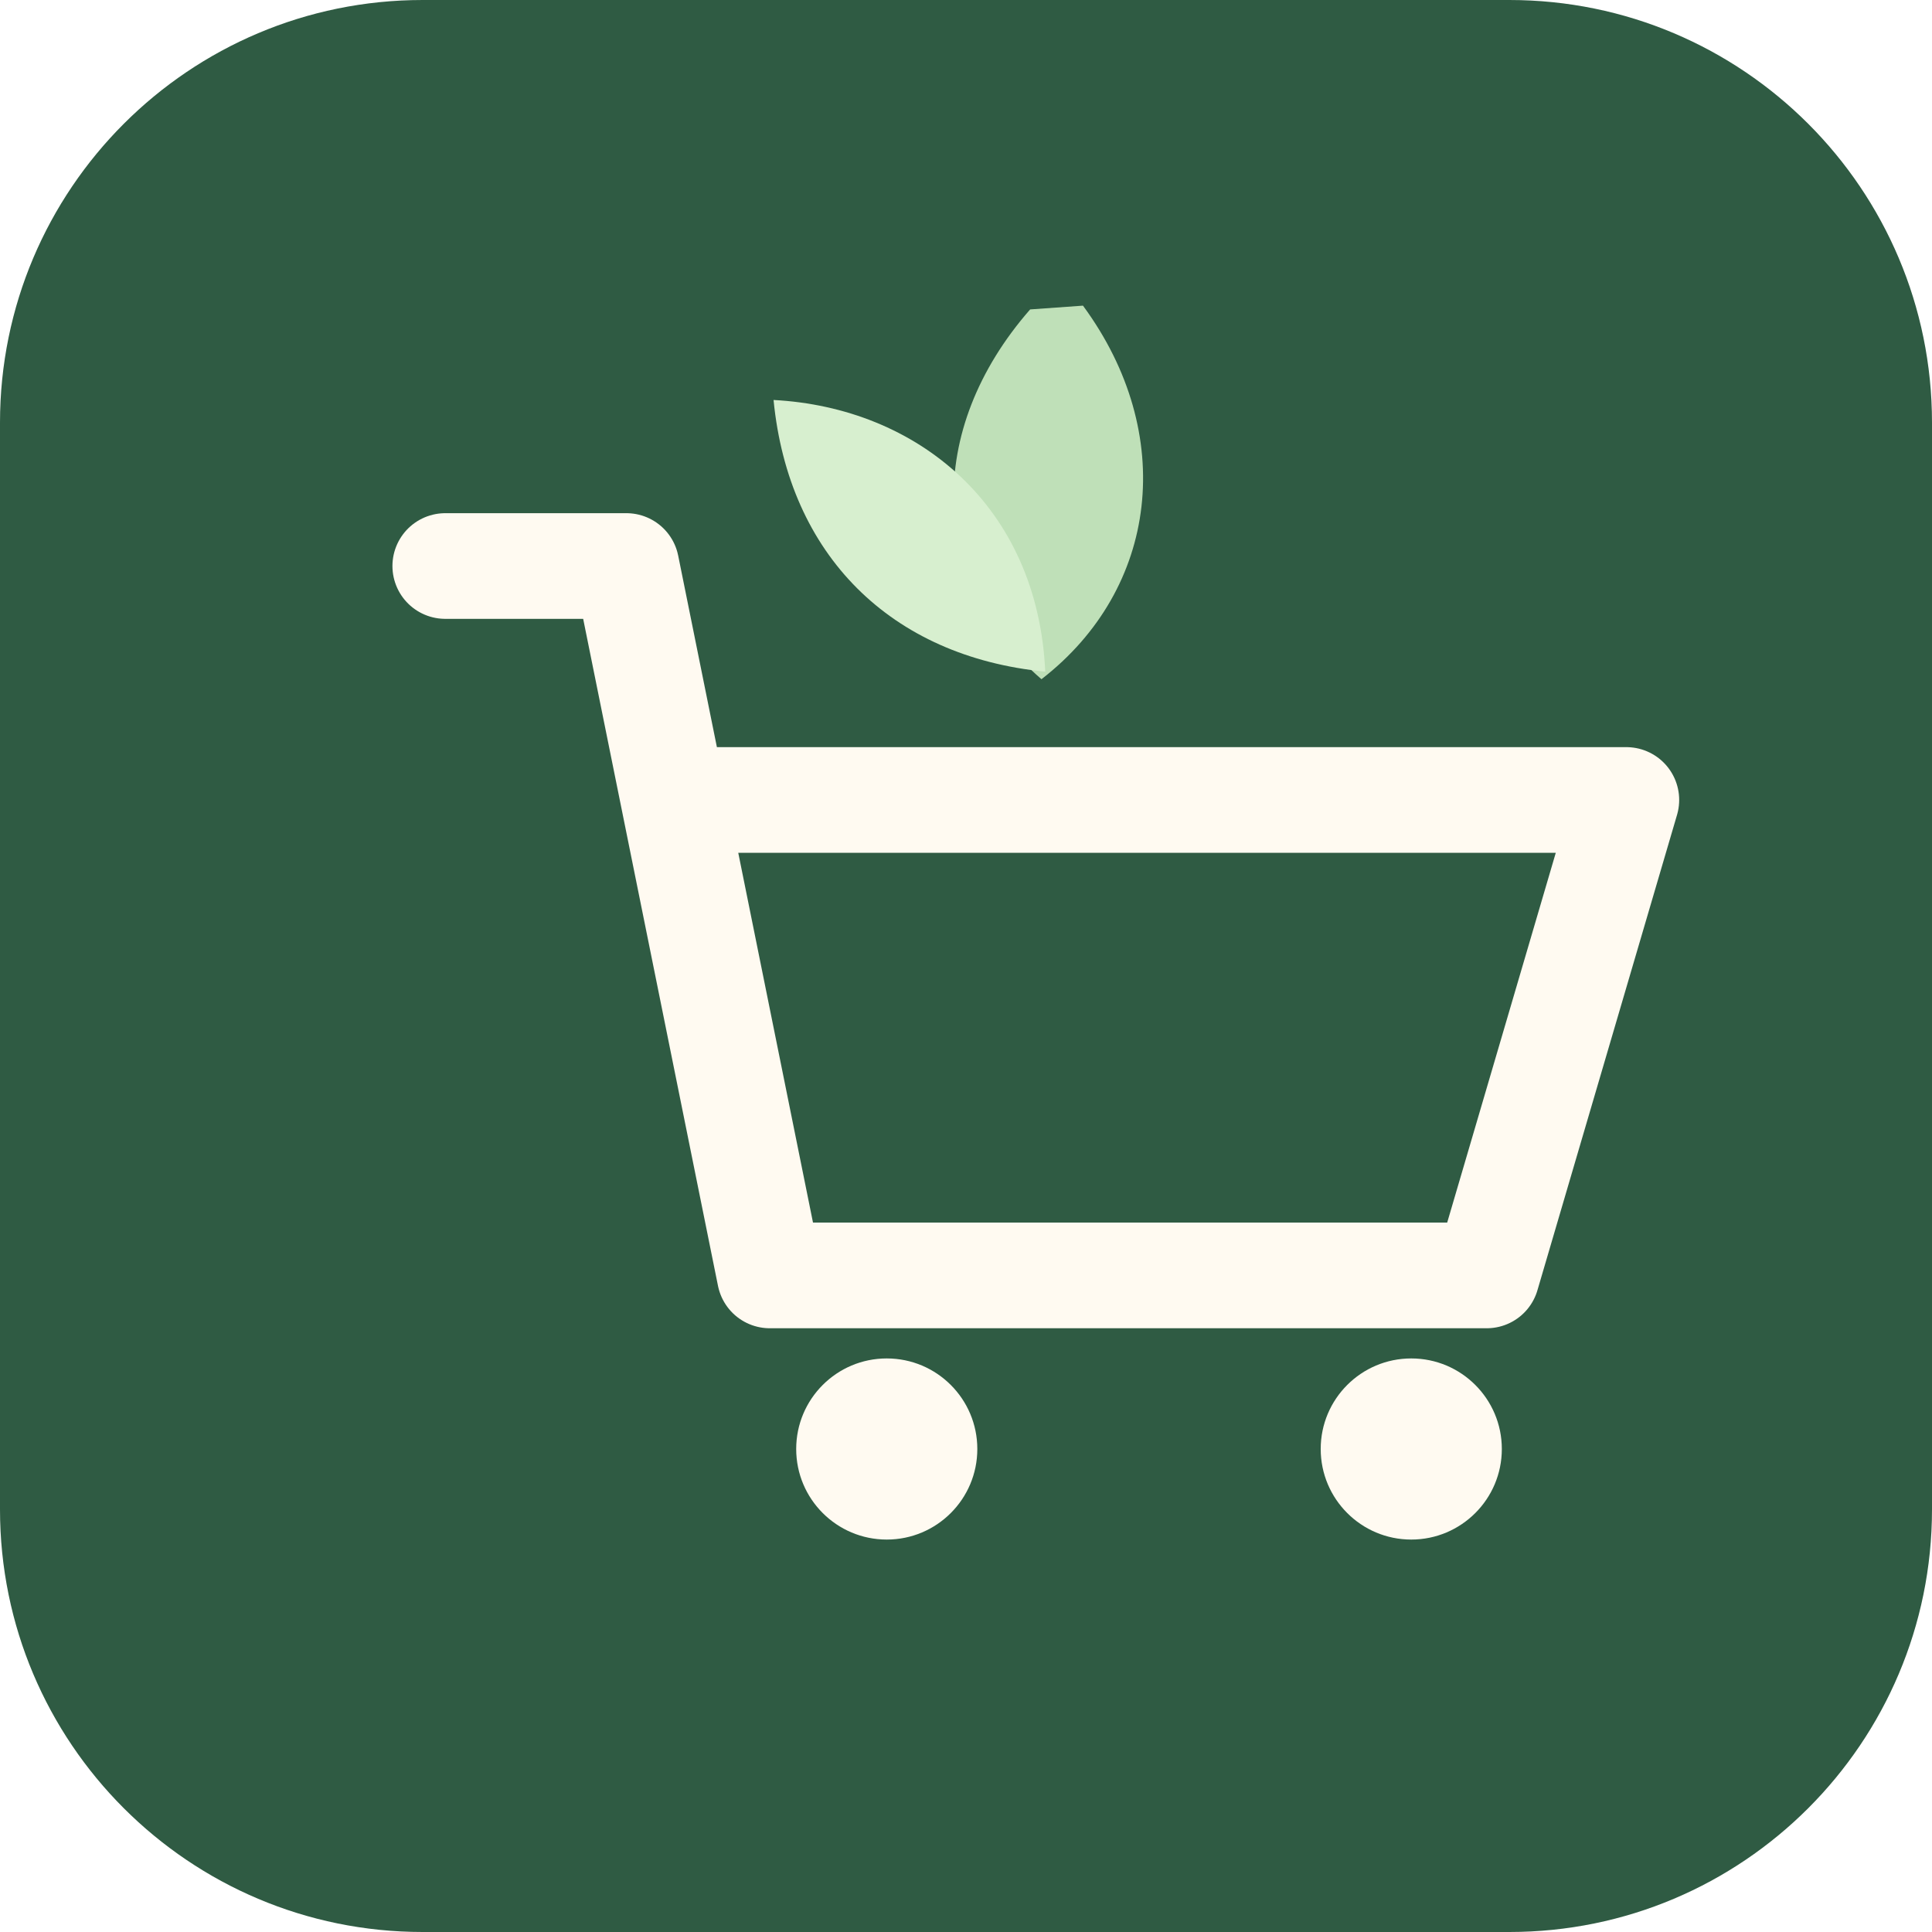
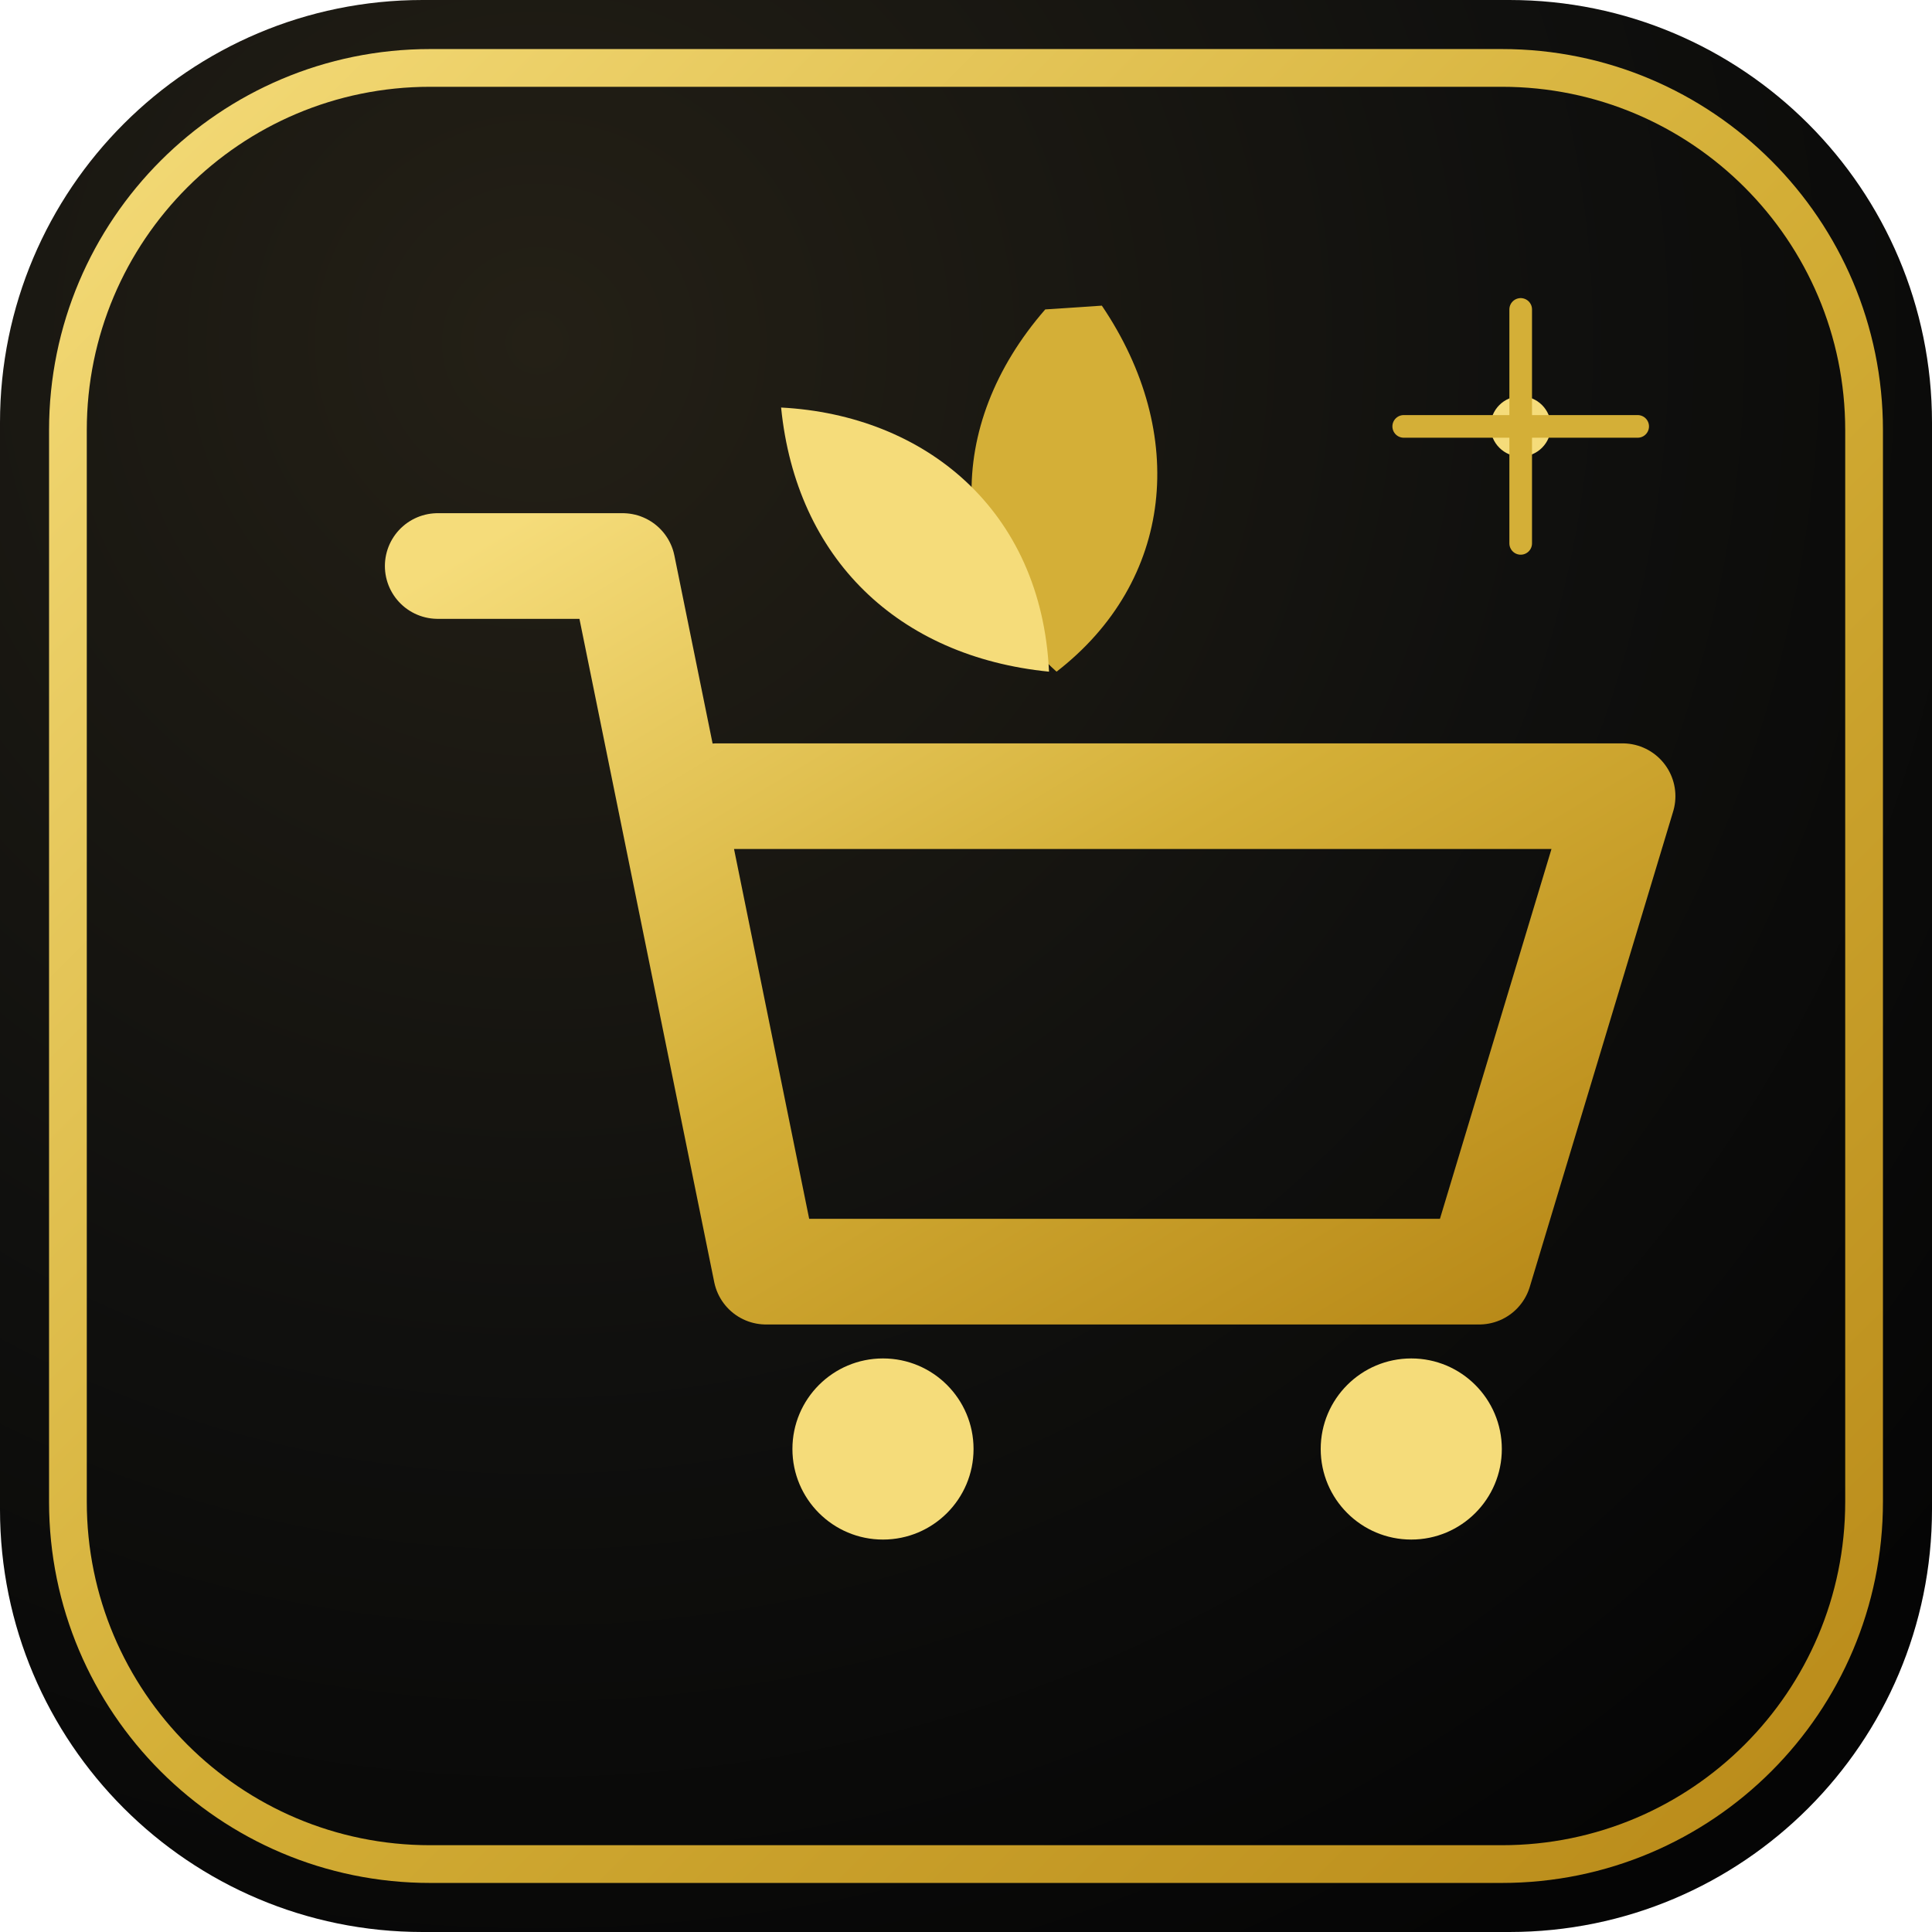
<svg xmlns="http://www.w3.org/2000/svg" viewBox="0 0 512 512">
-   <rect width="512" height="512" rx="112" fill="#2f5b43" />
-   <path d="M118 150h48l38 188h190l37-126H190" fill="none" stroke="#fffaf1" stroke-width="28" stroke-linecap="round" stroke-linejoin="round" />
-   <circle cx="235" cy="384" r="24" fill="#fffaf1" />
-   <circle cx="374" cy="384" r="24" fill="#fffaf1" />
-   <path d="M273 82c-28 32-27 72 3 98 31-24 36-65 11-99" fill="#bfe0b8" />
-   <path d="M277 178c-41-4-68-31-72-72 38 2 70 28 72 72Z" fill="#d7efcf" />
+   <defs>
+     <linearGradient id="gold" x1="0" y1="0" x2="1" y2="1">
+       <stop stop-color="#f5dc7a" />
+       <stop offset=".5" stop-color="#d4af37" />
+       <stop offset="1" stop-color="#b88918" />
+     </linearGradient>
+     <radialGradient id="bg" cx=".28" cy=".18" r=".95">
+       <stop stop-color="#242016" />
+       <stop offset=".55" stop-color="#10100e" />
+       <stop offset="1" stop-color="#050505" />
+     </radialGradient>
+   </defs>
+   <rect width="512" height="512" rx="112" fill="url(#bg)" />
+   <rect x="18" y="18" width="476" height="476" rx="96" fill="none" stroke="url(#gold)" stroke-width="10" />
+   <path d="M116 150h49l38 187h189l38-126H190" fill="none" stroke="url(#gold)" stroke-width="28" stroke-linecap="round" stroke-linejoin="round" />
+   <circle cx="234" cy="384" r="24" fill="#f5dc7a" />
+   <circle cx="374" cy="384" r="24" fill="#f5dc7a" />
+   <path d="M277 82c-27 31-26 70 3 96 31-24 35-63 12-97" fill="#d4af37" />
+   <path d="M278 178c-40-4-67-30-71-70 38 2 69 27 71 70Z" fill="#f5dc7a" />
+   <circle cx="403" cy="113" r="8" fill="#f5dc7a" />
+   <path d="M403 82v62M372 113h62" stroke="#d4af37" stroke-width="6" stroke-linecap="round" />
</svg>
